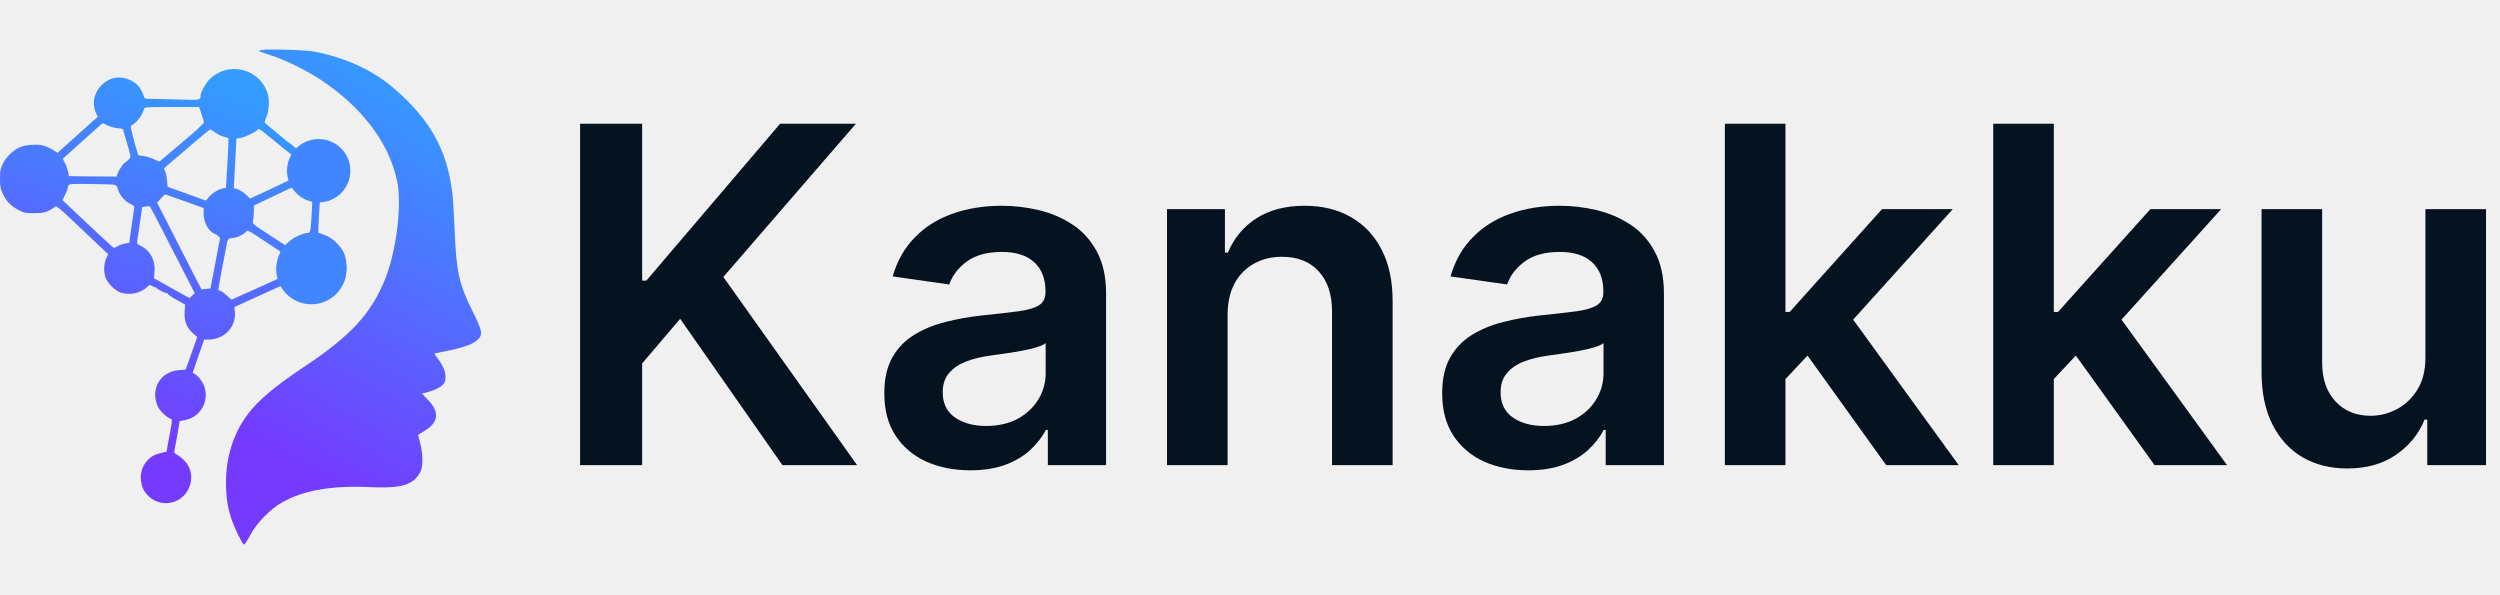
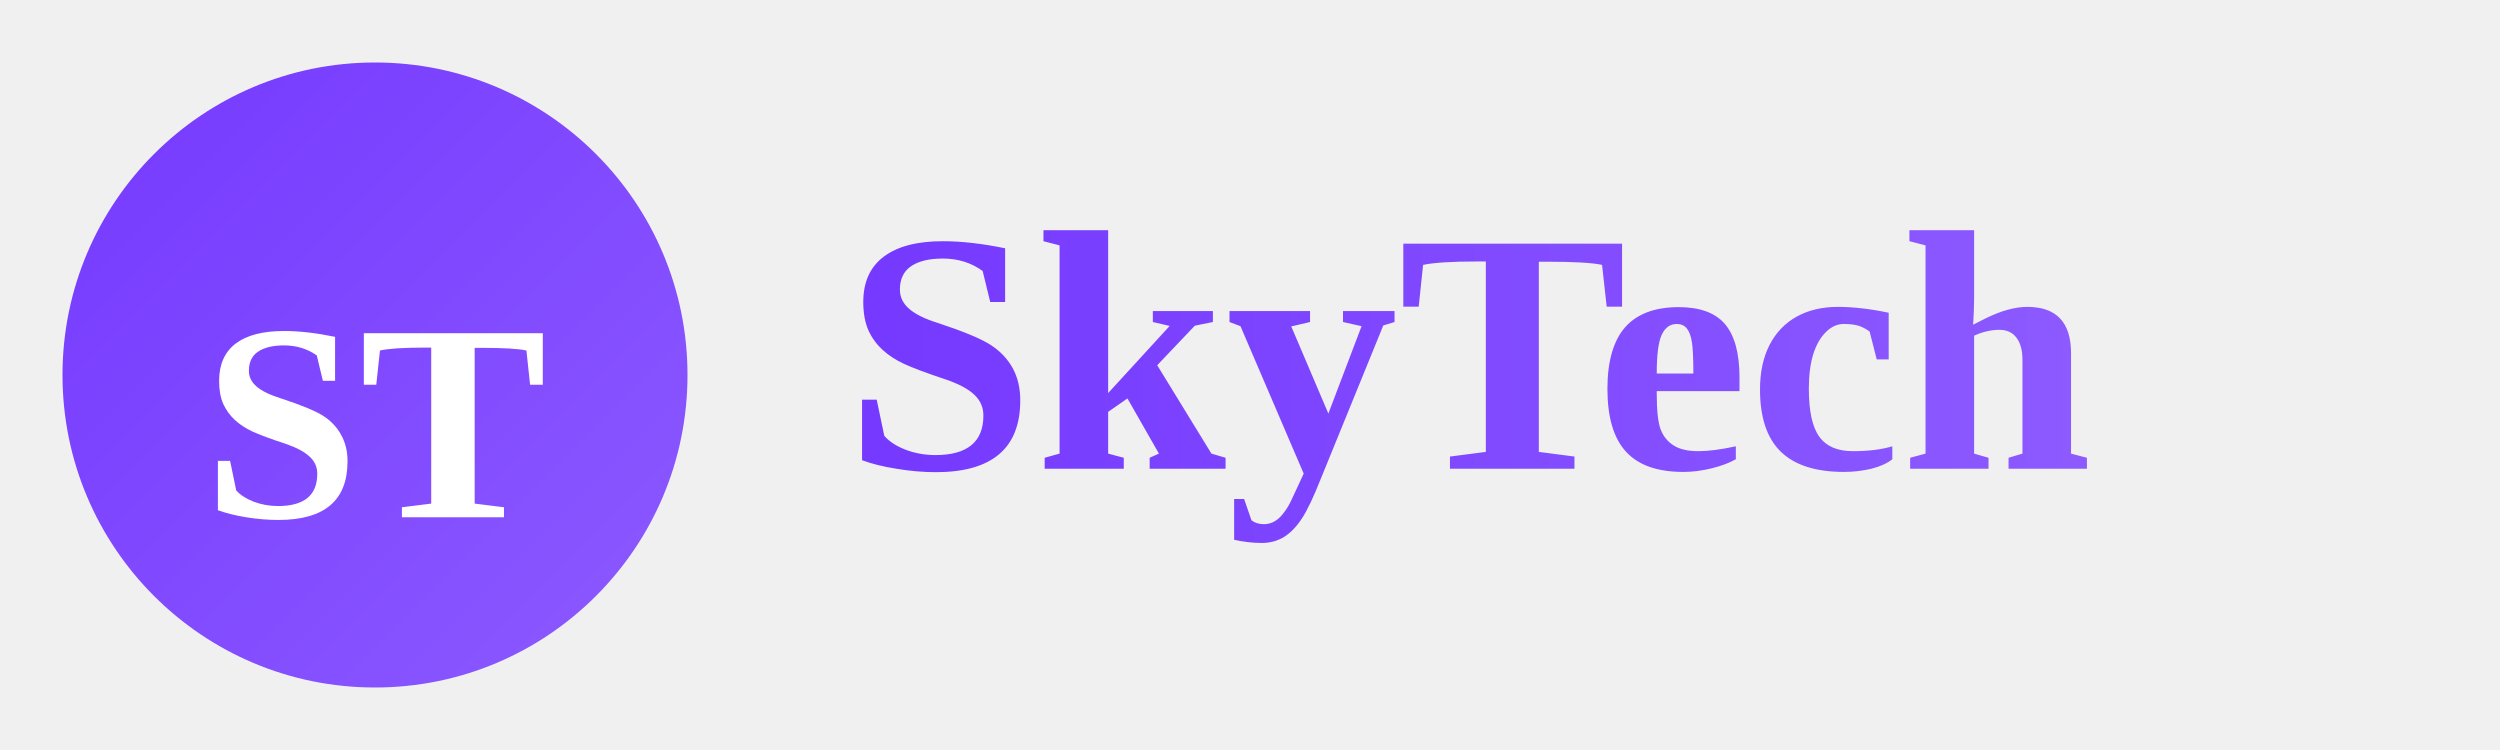
- <svg xmlns="http://www.w3.org/2000/svg" width="101" height="24" viewBox="0 0 101 24" fill="none">
-   <path d="M10.546 2.024C10.463 2.045 10.443 2.065 10.484 2.078C10.517 2.094 10.755 2.172 11.013 2.258C11.58 2.447 12.429 2.87 12.975 3.235C14.661 4.359 15.745 5.816 16.052 7.359C16.241 8.319 16.007 10.169 15.56 11.273C14.986 12.685 14.177 13.563 12.269 14.831C11.075 15.627 10.427 16.177 9.992 16.76C9.425 17.523 9.13 18.471 9.13 19.505C9.134 20.087 9.196 20.506 9.356 20.982C9.475 21.339 9.786 21.979 9.856 22C9.881 22.008 9.992 21.844 10.102 21.634C10.357 21.142 10.915 20.568 11.395 20.297C12.269 19.804 13.41 19.607 14.981 19.681C16.036 19.73 16.524 19.628 16.82 19.304C16.894 19.218 16.984 19.078 17.013 18.992C17.095 18.758 17.078 18.27 16.972 17.892C16.922 17.716 16.89 17.568 16.894 17.564C16.902 17.56 17.013 17.49 17.144 17.412C17.727 17.067 17.772 16.637 17.271 16.132L17.046 15.902L17.222 15.857C17.669 15.742 17.94 15.578 17.985 15.381C18.043 15.122 17.944 14.823 17.69 14.49C17.604 14.38 17.542 14.285 17.55 14.281C17.558 14.277 17.817 14.224 18.125 14.162C18.736 14.043 19.159 13.883 19.327 13.698C19.512 13.502 19.475 13.341 19.081 12.554C18.539 11.462 18.433 10.97 18.363 9.209C18.338 8.635 18.301 8.007 18.276 7.814C18.067 6.066 17.39 4.843 15.921 3.575C15.076 2.841 13.947 2.32 12.696 2.086C12.314 2.012 10.755 1.971 10.546 2.024Z" fill="url(#paint0_linear_707_352270)" />
-   <path d="M9.171 2.821C8.905 2.875 8.63 3.031 8.445 3.224C8.301 3.375 8.104 3.741 8.104 3.856C8.1 4.044 8.076 4.048 7.259 4.02C6.832 4.007 6.34 3.995 6.163 3.995C5.897 3.995 5.839 3.983 5.823 3.921C5.704 3.56 5.544 3.367 5.252 3.232C4.846 3.043 4.424 3.117 4.103 3.441C3.796 3.745 3.705 4.184 3.874 4.549L3.948 4.717L3.312 5.288C2.963 5.604 2.598 5.932 2.499 6.018L2.323 6.17L2.138 6.055C2.035 5.989 1.867 5.911 1.764 5.883C1.514 5.813 1.034 5.846 0.792 5.952C0.525 6.075 0.246 6.342 0.115 6.617C0.016 6.814 0 6.896 0 7.216C0 7.528 0.016 7.622 0.107 7.811C0.254 8.127 0.423 8.308 0.726 8.472C0.968 8.603 1.009 8.611 1.375 8.611C1.773 8.611 1.888 8.579 2.195 8.378C2.31 8.304 2.146 8.164 4.009 9.929L4.37 10.269L4.288 10.446C4.198 10.647 4.181 10.946 4.255 11.193C4.321 11.418 4.662 11.759 4.887 11.824C5.261 11.935 5.679 11.845 5.938 11.599C6.044 11.496 6.053 11.496 6.155 11.562C6.213 11.599 6.258 11.615 6.258 11.599C6.258 11.578 6.274 11.586 6.291 11.611C6.344 11.685 6.717 11.874 6.763 11.845C6.783 11.833 6.791 11.837 6.779 11.861C6.763 11.886 6.918 11.993 7.115 12.103L7.481 12.305L7.46 12.592C7.431 12.957 7.542 13.24 7.797 13.466L7.969 13.618L7.735 14.274L7.501 14.931L7.218 14.955C6.447 15.013 6.036 15.788 6.406 16.474C6.504 16.65 6.758 16.876 6.927 16.933C6.968 16.945 6.951 17.052 6.775 17.984L6.726 18.25L6.52 18.296C6.25 18.357 6.09 18.447 5.942 18.616C5.753 18.829 5.671 19.087 5.692 19.375C5.72 19.687 5.815 19.879 6.036 20.076C6.594 20.565 7.468 20.31 7.678 19.592C7.825 19.087 7.62 18.636 7.099 18.337C7.029 18.296 7.029 18.275 7.091 17.967C7.128 17.787 7.177 17.499 7.206 17.323L7.259 17.011L7.493 16.966C8.084 16.847 8.441 16.244 8.269 15.653C8.215 15.464 8.035 15.21 7.895 15.128L7.784 15.062L8.014 14.389L8.248 13.72H8.416C9.06 13.72 9.557 13.195 9.487 12.584L9.467 12.403L9.762 12.272C9.922 12.194 10.353 12.001 10.718 11.837L11.387 11.533L11.568 11.738C11.67 11.849 11.855 11.993 11.99 12.058C12.2 12.169 12.269 12.181 12.598 12.181C12.934 12.181 12.996 12.169 13.242 12.046C13.521 11.911 13.792 11.656 13.742 11.578C13.726 11.554 13.73 11.545 13.755 11.558C13.78 11.574 13.841 11.492 13.894 11.369C14.034 11.061 14.034 10.507 13.89 10.212C13.738 9.896 13.422 9.604 13.115 9.494L12.856 9.399L12.881 8.821C12.914 8.127 12.938 7.934 12.996 7.934C13.098 7.934 13.468 7.725 13.591 7.598C13.775 7.409 13.857 7.183 13.857 6.88C13.853 6.322 13.41 5.883 12.844 5.883C12.659 5.883 12.421 5.948 12.351 6.018C12.323 6.047 12.228 6.088 12.368 6.026C12.409 6.002 12.417 6.01 12.397 6.043C12.376 6.071 12.339 6.084 12.306 6.071C12.278 6.059 12.241 6.067 12.228 6.088C12.183 6.166 12.101 6.129 11.9 5.944C11.785 5.842 11.683 5.76 11.67 5.76C11.658 5.76 11.601 5.718 11.543 5.665C11.49 5.616 11.276 5.439 11.067 5.271C10.858 5.103 10.69 4.955 10.69 4.943C10.69 4.931 10.726 4.816 10.776 4.693C10.874 4.434 10.891 4.003 10.809 3.761C10.587 3.076 9.877 2.67 9.171 2.821ZM8.137 4.598C8.191 4.754 8.236 4.906 8.24 4.943C8.244 4.98 7.92 5.284 7.427 5.694C6.976 6.075 6.57 6.42 6.52 6.465C6.434 6.539 6.43 6.539 6.233 6.437C6.122 6.383 5.934 6.322 5.811 6.305L5.585 6.272L5.511 6.026C5.47 5.891 5.396 5.624 5.351 5.435C5.269 5.123 5.269 5.091 5.326 5.058C5.544 4.935 5.741 4.672 5.823 4.393C5.843 4.327 5.934 4.323 6.943 4.323H8.043L8.137 4.598ZM4.333 5.062C4.424 5.111 4.6 5.16 4.727 5.177L4.961 5.206L5.113 5.718C5.199 6.002 5.269 6.268 5.269 6.318C5.273 6.367 5.211 6.445 5.109 6.523C5.019 6.588 4.945 6.654 4.945 6.67C4.945 6.687 4.912 6.74 4.875 6.785C4.834 6.831 4.781 6.929 4.756 7.003L4.711 7.134L4.161 7.13C3.857 7.126 3.422 7.122 3.197 7.122L2.782 7.114L2.758 6.958C2.741 6.872 2.688 6.716 2.634 6.609L2.536 6.416L3.332 5.698C3.771 5.304 4.136 4.98 4.149 4.98C4.161 4.98 4.243 5.017 4.333 5.062ZM11.346 5.903C11.65 6.145 11.908 6.355 11.916 6.363C11.929 6.371 11.912 6.445 11.88 6.531C11.851 6.613 11.826 6.798 11.826 6.937C11.826 7.081 11.81 7.208 11.781 7.229C11.757 7.245 11.371 7.434 10.924 7.643L10.107 8.021L9.935 7.86C9.836 7.77 9.688 7.676 9.602 7.647L9.446 7.598L9.475 7.056C9.487 6.761 9.512 6.314 9.528 6.059L9.553 5.599L9.713 5.575C9.893 5.542 10.329 5.337 10.402 5.247C10.447 5.193 10.476 5.201 10.624 5.32C10.714 5.394 11.043 5.657 11.346 5.903ZM8.687 5.349C8.781 5.419 8.937 5.497 9.036 5.522C9.134 5.546 9.221 5.575 9.229 5.591C9.237 5.604 9.221 6.051 9.188 6.58C9.159 7.11 9.134 7.557 9.13 7.573C9.13 7.594 9.093 7.606 9.048 7.606C8.9 7.606 8.597 7.778 8.457 7.943L8.318 8.107L7.542 7.824L6.771 7.545L6.746 7.278C6.734 7.13 6.701 6.97 6.676 6.921C6.648 6.872 6.627 6.822 6.627 6.81C6.627 6.798 6.861 6.593 7.152 6.35C7.44 6.108 7.71 5.874 7.756 5.833C7.92 5.686 8.478 5.226 8.498 5.226C8.507 5.226 8.593 5.284 8.687 5.349ZM4.596 7.462C4.703 7.479 4.731 7.508 4.768 7.659C4.83 7.881 5.055 8.144 5.273 8.242C5.417 8.308 5.437 8.332 5.421 8.423C5.408 8.48 5.359 8.817 5.31 9.174L5.22 9.814L5.047 9.838C4.957 9.855 4.817 9.904 4.744 9.949C4.612 10.027 4.604 10.027 4.522 9.957C4.415 9.867 2.524 8.094 2.524 8.086C2.524 8.082 2.569 7.988 2.626 7.877C2.684 7.766 2.729 7.647 2.729 7.618C2.729 7.586 2.745 7.528 2.766 7.491C2.799 7.43 2.889 7.421 3.64 7.434C4.095 7.438 4.53 7.45 4.596 7.462ZM12.274 7.762C12.339 7.807 12.45 7.86 12.511 7.877L12.626 7.906L12.602 8.443C12.557 9.334 12.544 9.412 12.429 9.412C12.253 9.412 11.892 9.576 11.703 9.744L11.514 9.904L10.854 9.473C10.21 9.055 10.189 9.034 10.222 8.927C10.238 8.866 10.255 8.702 10.255 8.562L10.259 8.304L11.12 7.893L11.982 7.483L12.064 7.577C12.109 7.631 12.204 7.713 12.274 7.762ZM7.46 8.127L8.227 8.406V8.632C8.227 8.911 8.371 9.243 8.548 9.371C8.617 9.42 8.683 9.461 8.695 9.457C8.712 9.453 8.761 9.485 8.806 9.531L8.892 9.613L8.699 10.63C8.593 11.188 8.502 11.652 8.502 11.652C8.498 11.656 8.416 11.668 8.318 11.673L8.141 11.689L7.862 11.155C7.71 10.86 7.308 10.076 6.968 9.403L6.348 8.189L6.496 8.021C6.582 7.93 6.656 7.852 6.668 7.852C6.68 7.852 7.033 7.975 7.46 8.127ZM6.492 9.165C6.717 9.604 7.12 10.388 7.386 10.905L7.866 11.841L7.764 11.943L7.661 12.046L6.939 11.644L6.217 11.238L6.241 10.987C6.287 10.536 6.077 10.126 5.708 9.945C5.54 9.863 5.527 9.851 5.544 9.728C5.556 9.654 5.605 9.317 5.655 8.981L5.745 8.365L5.888 8.341C5.966 8.328 6.044 8.328 6.057 8.341C6.073 8.353 6.266 8.726 6.492 9.165ZM10.833 9.834C11.104 10.011 11.33 10.162 11.334 10.167C11.342 10.175 11.317 10.265 11.28 10.372C11.231 10.511 11.219 10.663 11.231 10.909L11.248 11.254L10.304 11.681L9.356 12.107L9.155 11.931C9.048 11.833 8.933 11.751 8.905 11.751C8.872 11.751 8.839 11.734 8.827 11.718C8.814 11.697 8.876 11.324 8.962 10.885C9.052 10.446 9.134 10.007 9.151 9.904C9.188 9.67 9.233 9.617 9.389 9.617C9.536 9.617 9.828 9.485 9.93 9.371C10.012 9.28 9.951 9.252 10.833 9.834Z" fill="url(#paint1_linear_707_352270)" />
-   <ellipse cx="12.875" cy="6.898" rx="1.28" ry="1.28" fill="#4286FF" />
-   <ellipse cx="12.578" cy="10.873" rx="1.42" ry="1.42" fill="#4286FF" />
-   <path d="M23.435 18.791V5H25.943V11.337H26.112L31.515 5H34.578L29.223 11.189L34.626 18.791H31.61L27.478 12.879L25.943 14.684V18.791H23.435Z" fill="#051321" />
-   <path d="M39.202 19C38.544 19 37.951 18.883 37.423 18.65C36.9 18.412 36.486 18.062 36.179 17.599C35.877 17.137 35.726 16.567 35.726 15.889C35.726 15.305 35.834 14.823 36.051 14.441C36.267 14.059 36.562 13.754 36.937 13.525C37.311 13.296 37.732 13.123 38.201 13.007C38.674 12.886 39.163 12.798 39.668 12.744C40.277 12.681 40.77 12.625 41.149 12.576C41.528 12.522 41.803 12.441 41.974 12.333C42.15 12.221 42.238 12.048 42.238 11.815V11.774C42.238 11.267 42.087 10.874 41.785 10.596C41.483 10.318 41.048 10.178 40.48 10.178C39.88 10.178 39.405 10.309 39.053 10.569C38.706 10.829 38.471 11.137 38.35 11.492L36.064 11.168C36.245 10.54 36.542 10.015 36.957 9.593C37.371 9.166 37.879 8.847 38.478 8.636C39.078 8.421 39.74 8.313 40.466 8.313C40.967 8.313 41.465 8.371 41.961 8.488C42.456 8.605 42.91 8.798 43.32 9.067C43.73 9.332 44.059 9.694 44.307 10.152C44.559 10.609 44.686 11.182 44.686 11.869V18.791H42.333V17.37H42.251C42.103 17.658 41.893 17.927 41.623 18.178C41.357 18.425 41.021 18.625 40.615 18.778C40.214 18.926 39.743 19 39.202 19ZM39.837 17.209C40.329 17.209 40.755 17.112 41.115 16.919C41.476 16.722 41.753 16.461 41.947 16.138C42.145 15.815 42.245 15.462 42.245 15.081V13.862C42.168 13.925 42.037 13.983 41.852 14.037C41.672 14.091 41.469 14.138 41.244 14.178C41.019 14.219 40.795 14.255 40.574 14.286C40.353 14.318 40.162 14.345 40 14.367C39.635 14.416 39.308 14.497 39.019 14.609C38.731 14.722 38.503 14.879 38.336 15.081C38.169 15.278 38.086 15.534 38.086 15.848C38.086 16.297 38.251 16.636 38.58 16.865C38.909 17.094 39.328 17.209 39.837 17.209Z" fill="#051321" />
-   <path d="M49.595 12.731V18.791H47.147V8.448H49.487V10.205H49.608C49.847 9.626 50.228 9.166 50.751 8.825C51.279 8.484 51.93 8.313 52.705 8.313C53.422 8.313 54.047 8.466 54.578 8.771C55.115 9.076 55.53 9.519 55.823 10.098C56.12 10.677 56.267 11.379 56.262 12.205V18.791H53.814V12.582C53.814 11.891 53.634 11.35 53.273 10.96C52.917 10.569 52.424 10.374 51.792 10.374C51.364 10.374 50.983 10.468 50.65 10.657C50.321 10.841 50.061 11.108 49.872 11.458C49.687 11.808 49.595 12.232 49.595 12.731Z" fill="#051321" />
-   <path d="M61.739 19C61.081 19 60.488 18.883 59.961 18.65C59.438 18.412 59.023 18.062 58.717 17.599C58.415 17.137 58.264 16.567 58.264 15.889C58.264 15.305 58.372 14.823 58.588 14.441C58.805 14.059 59.1 13.754 59.474 13.525C59.848 13.296 60.27 13.123 60.739 13.007C61.212 12.886 61.701 12.798 62.206 12.744C62.815 12.681 63.308 12.625 63.687 12.576C64.065 12.522 64.34 12.441 64.512 12.333C64.688 12.221 64.775 12.048 64.775 11.815V11.774C64.775 11.267 64.624 10.874 64.322 10.596C64.02 10.318 63.585 10.178 63.017 10.178C62.418 10.178 61.942 10.309 61.591 10.569C61.243 10.829 61.009 11.137 60.887 11.492L58.602 11.168C58.782 10.54 59.08 10.015 59.494 9.593C59.909 9.166 60.416 8.847 61.016 8.636C61.615 8.421 62.278 8.313 63.004 8.313C63.504 8.313 64.002 8.371 64.498 8.488C64.994 8.605 65.447 8.798 65.857 9.067C66.268 9.332 66.597 9.694 66.845 10.152C67.097 10.609 67.223 11.182 67.223 11.869V18.791H64.87V17.37H64.789C64.64 17.658 64.431 17.927 64.16 18.178C63.894 18.425 63.558 18.625 63.153 18.778C62.751 18.926 62.28 19 61.739 19ZM62.375 17.209C62.866 17.209 63.292 17.112 63.653 16.919C64.014 16.722 64.291 16.461 64.485 16.138C64.683 15.815 64.782 15.462 64.782 15.081V13.862C64.706 13.925 64.575 13.983 64.39 14.037C64.21 14.091 64.007 14.138 63.781 14.178C63.556 14.219 63.333 14.255 63.112 14.286C62.891 14.318 62.7 14.345 62.537 14.367C62.172 14.416 61.845 14.497 61.557 14.609C61.268 14.722 61.041 14.879 60.874 15.081C60.707 15.278 60.624 15.534 60.624 15.848C60.624 16.297 60.788 16.636 61.117 16.865C61.446 17.094 61.865 17.209 62.375 17.209Z" fill="#051321" />
-   <path d="M71.916 15.546L71.909 12.603H72.302L76.034 8.448H78.894L74.303 13.539H73.796L71.916 15.546ZM69.685 18.791V5H72.132V18.791H69.685ZM76.203 18.791L72.822 14.084L74.472 12.367L79.131 18.791H76.203Z" fill="#051321" />
-   <path d="M82.757 15.546L82.75 12.603H83.143L86.875 8.448H89.736L85.144 13.539H84.637L82.757 15.546ZM80.526 18.791V5H82.974V18.791H80.526ZM87.044 18.791L83.663 14.084L85.313 12.367L89.972 18.791H87.044Z" fill="#051321" />
-   <path d="M97.987 14.441V8.448H100.435V18.791H98.061V16.953H97.953C97.719 17.532 97.333 18.006 96.797 18.374C96.265 18.742 95.609 18.926 94.829 18.926C94.148 18.926 93.546 18.776 93.023 18.475C92.505 18.169 92.099 17.727 91.806 17.148C91.513 16.564 91.367 15.86 91.367 15.034V8.448H93.815V14.657C93.815 15.312 93.995 15.833 94.356 16.219C94.716 16.605 95.19 16.798 95.776 16.798C96.136 16.798 96.486 16.71 96.824 16.535C97.162 16.36 97.439 16.1 97.655 15.754C97.876 15.404 97.987 14.966 97.987 14.441Z" fill="#051321" />
+ <svg xmlns="http://www.w3.org/2000/svg" width="160" height="48" viewBox="0 0 160 48">
  <defs>
-     <linearGradient id="paint0_linear_707_352270" x1="11.706" y1="18.481" x2="19.314" y2="4.798" gradientUnits="userSpaceOnUse">
-       <stop stop-color="#743BFF" />
-       <stop offset="1" stop-color="#349BFF" />
+     <linearGradient id="gradCircle" x1="0%" y1="0%" x2="100%" y2="100%">
+       <stop offset="0%" stop-color="#7539ff" />
+       <stop offset="100%" stop-color="#8c5affff" />
    </linearGradient>
-     <linearGradient id="paint1_linear_707_352270" x1="3.5" y1="17.242" x2="8.494" y2="3.326" gradientUnits="userSpaceOnUse">
-       <stop stop-color="#743BFF" />
-       <stop offset="1" stop-color="#349BFF" />
+     <linearGradient id="gradText" x1="0%" y1="0%" x2="100%" y2="0%">
+       <stop offset="0%" stop-color="#7539ff" />
+       <stop offset="100%" stop-color="#8c5affff" />
    </linearGradient>
  </defs>
+   <circle cx="24" cy="24" r="20" fill="url(#gradCircle)" />
+   <text x="24" y="28" font-size="18" font-weight="800" fill="#ffffff" text-anchor="middle" dominant-baseline="middle">
+     ST
+   </text>
+   <text x="54" y="30" font-size="22" font-weight="600" fill="url(#gradText)">
+     SkyTech
+   </text>
</svg>
